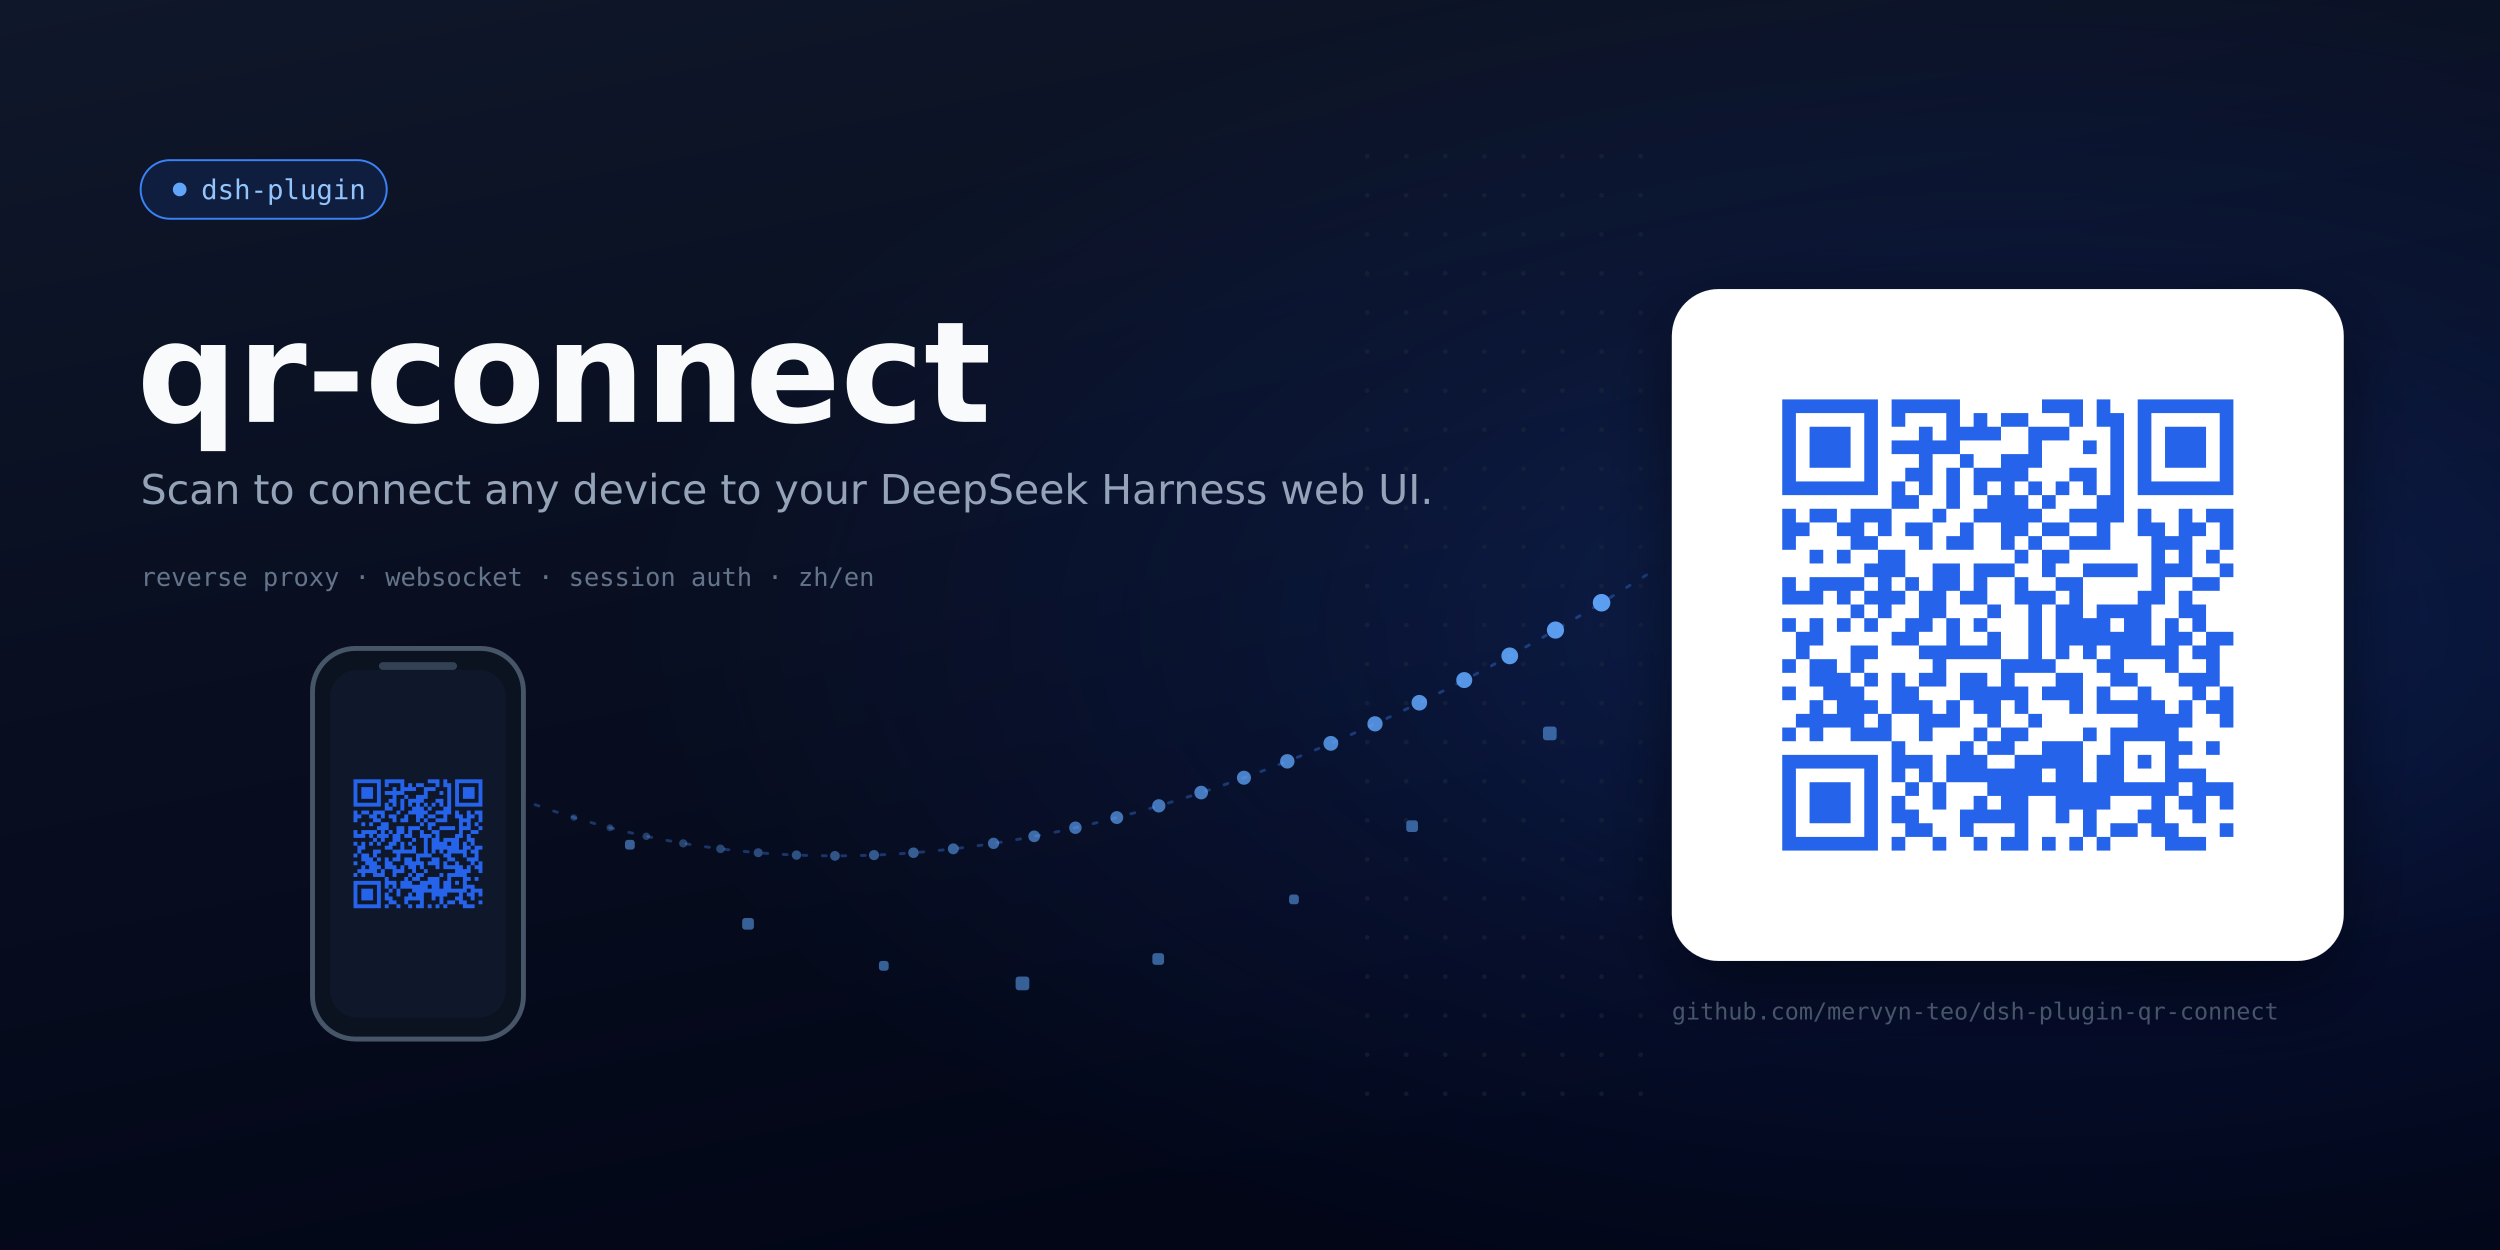
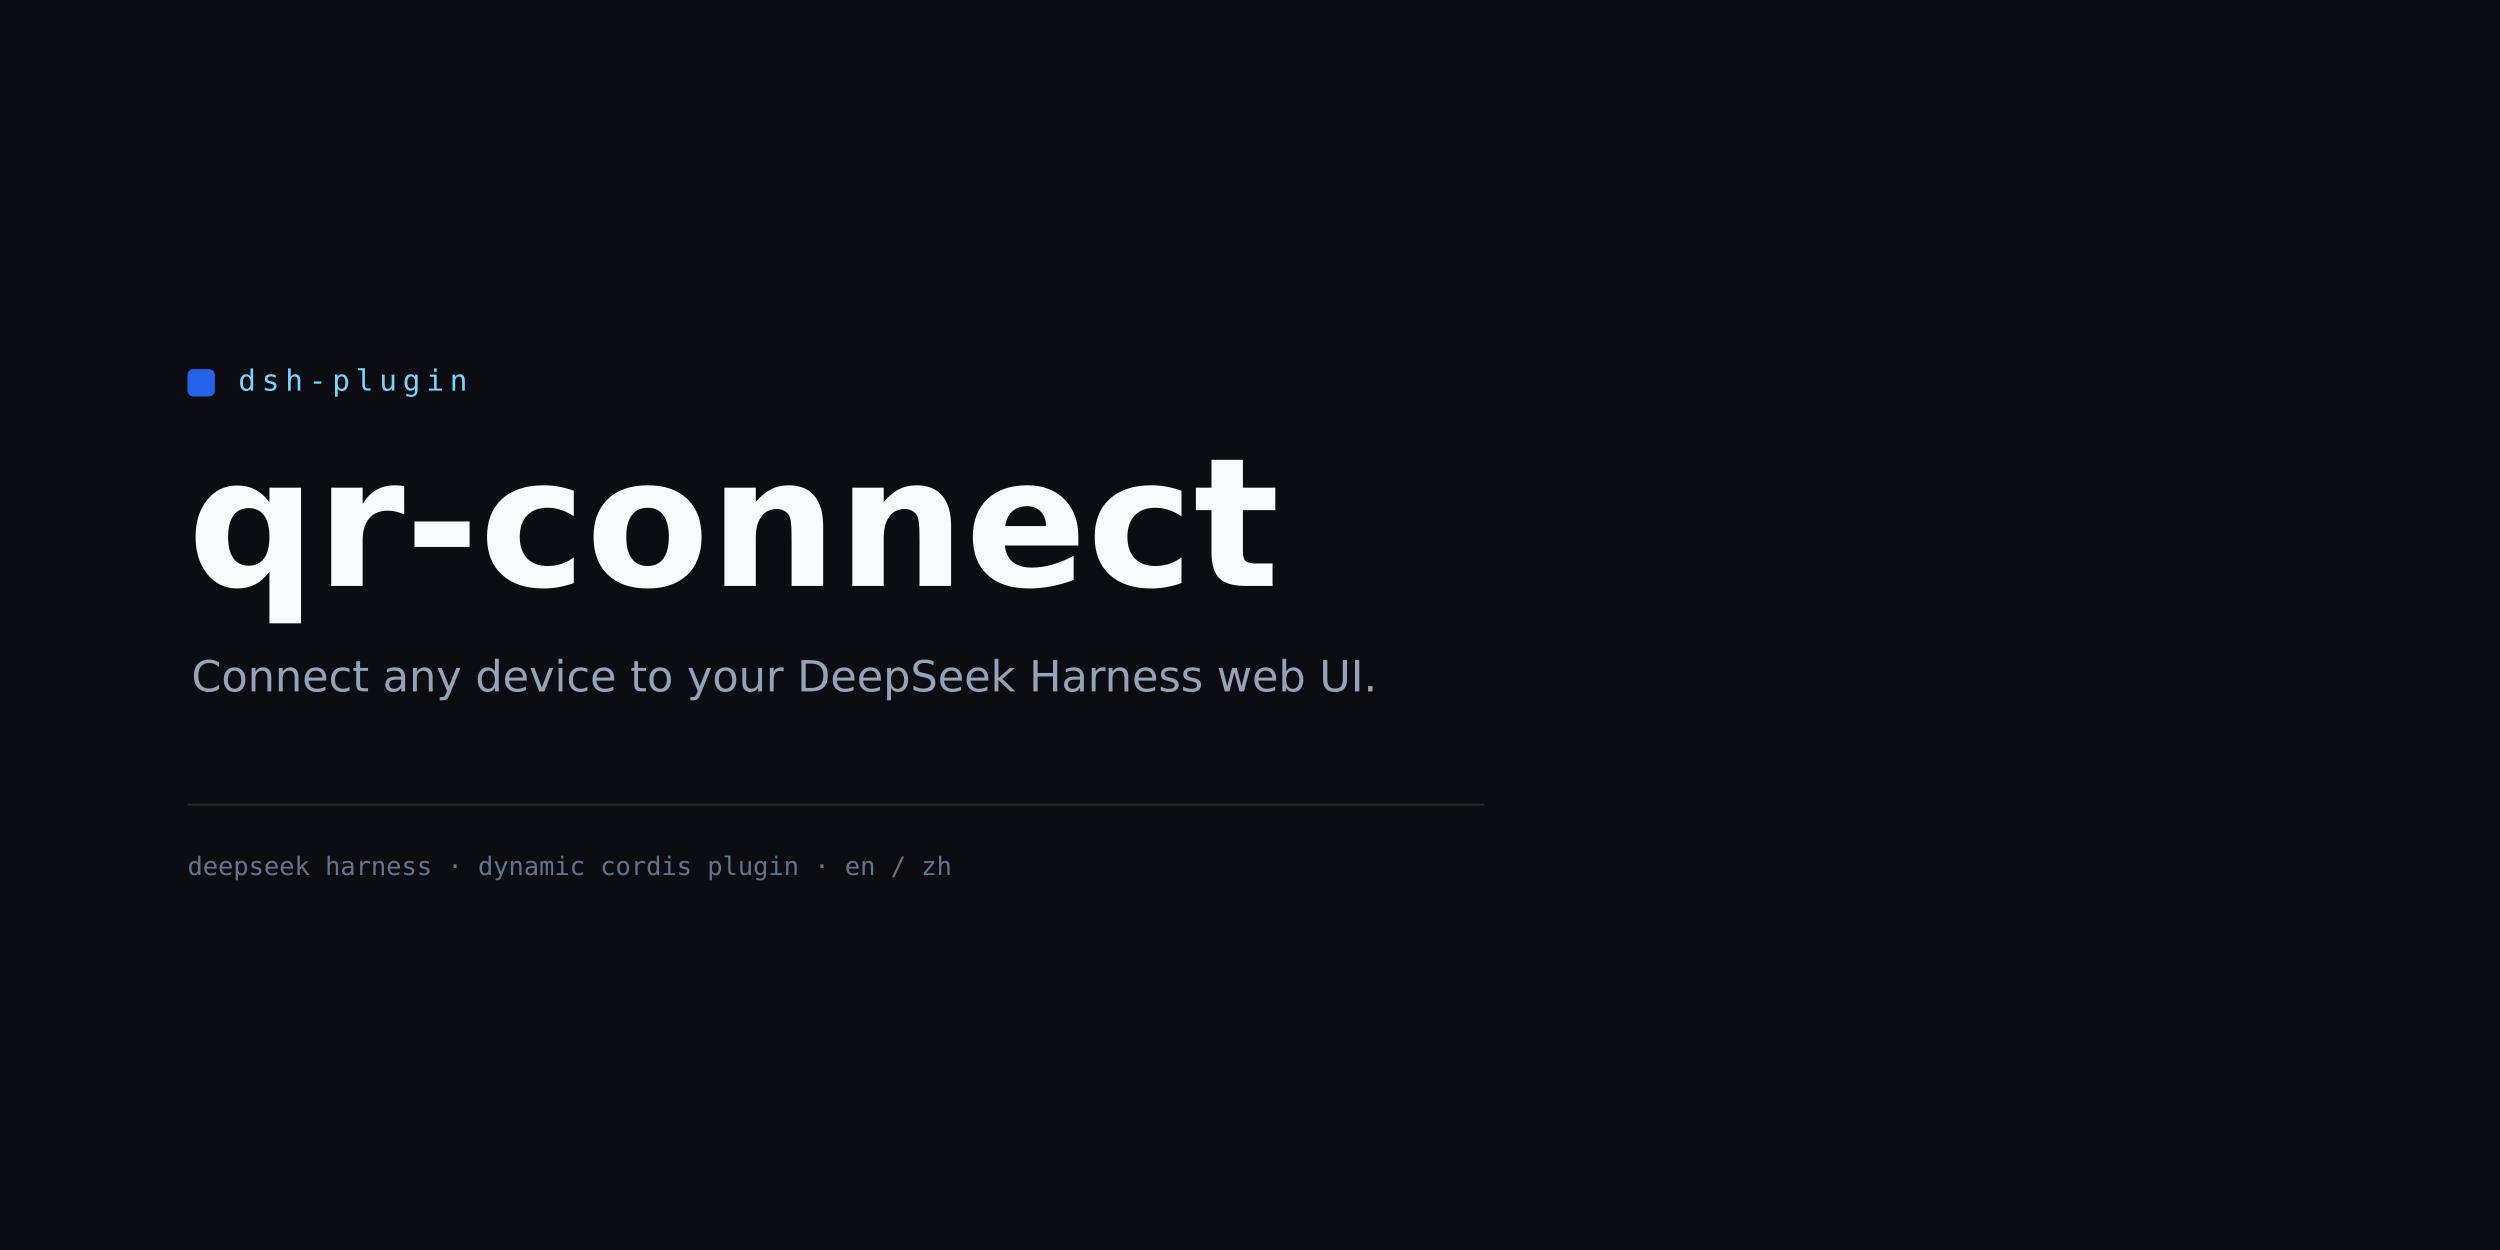
<svg xmlns="http://www.w3.org/2000/svg" width="1280" height="640" viewBox="0 0 1280 640">
-   <defs>
-     <linearGradient id="bg" x1="0" y1="0" x2="0.4" y2="1">
-       <stop offset="0" stop-color="#0f172a" />
-       <stop offset="1" stop-color="#020617" />
-     </linearGradient>
-     <radialGradient id="glow" cx="0.80" cy="0.5" r="0.55">
-       <stop offset="0" stop-color="#2563eb" stop-opacity="0.26" />
-       <stop offset="0.55" stop-color="#1d4ed8" stop-opacity="0.10" />
-       <stop offset="1" stop-color="#1d4ed8" stop-opacity="0" />
-     </radialGradient>
-     <filter id="cardShadow" x="-30%" y="-30%" width="160%" height="160%">
-       <feDropShadow dx="0" dy="12" stdDeviation="20" flood-color="#000000" flood-opacity="0.5" />
-     </filter>
-   </defs>
-   <rect width="1280" height="640" fill="url(#bg)" />
-   <rect width="1280" height="640" fill="url(#glow)" />
-   <g fill="#1e293b" opacity="0.5">
-     <circle cx="700" cy="80" r="1.2" />
-     <circle cx="700" cy="100" r="1.2" />
-     <circle cx="700" cy="120" r="1.2" />
-     <circle cx="700" cy="140" r="1.2" />
-     <circle cx="700" cy="160" r="1.2" />
-     <circle cx="700" cy="180" r="1.2" />
-     <circle cx="700" cy="200" r="1.2" />
-     <circle cx="700" cy="220" r="1.2" />
-     <circle cx="700" cy="240" r="1.2" />
-     <circle cx="700" cy="260" r="1.2" />
-     <circle cx="700" cy="280" r="1.2" />
-     <circle cx="700" cy="300" r="1.2" />
-     <circle cx="700" cy="320" r="1.2" />
-     <circle cx="700" cy="340" r="1.2" />
-     <circle cx="700" cy="360" r="1.2" />
-     <circle cx="700" cy="380" r="1.2" />
-     <circle cx="700" cy="400" r="1.2" />
-     <circle cx="700" cy="420" r="1.2" />
-     <circle cx="700" cy="440" r="1.2" />
-     <circle cx="700" cy="460" r="1.2" />
-     <circle cx="700" cy="480" r="1.2" />
-     <circle cx="700" cy="500" r="1.2" />
-     <circle cx="700" cy="520" r="1.2" />
-     <circle cx="700" cy="540" r="1.2" />
-     <circle cx="700" cy="560" r="1.2" />
-     <circle cx="720" cy="80" r="1.2" />
-     <circle cx="720" cy="100" r="1.2" />
-     <circle cx="720" cy="120" r="1.2" />
-     <circle cx="720" cy="140" r="1.2" />
-     <circle cx="720" cy="160" r="1.2" />
-     <circle cx="720" cy="180" r="1.2" />
-     <circle cx="720" cy="200" r="1.2" />
-     <circle cx="720" cy="220" r="1.2" />
-     <circle cx="720" cy="240" r="1.2" />
-     <circle cx="720" cy="260" r="1.2" />
-     <circle cx="720" cy="280" r="1.2" />
-     <circle cx="720" cy="300" r="1.2" />
-     <circle cx="720" cy="320" r="1.2" />
-     <circle cx="720" cy="340" r="1.2" />
-     <circle cx="720" cy="360" r="1.2" />
-     <circle cx="720" cy="380" r="1.2" />
-     <circle cx="720" cy="400" r="1.2" />
-     <circle cx="720" cy="420" r="1.2" />
-     <circle cx="720" cy="440" r="1.2" />
-     <circle cx="720" cy="460" r="1.2" />
-     <circle cx="720" cy="480" r="1.2" />
-     <circle cx="720" cy="500" r="1.2" />
-     <circle cx="720" cy="520" r="1.2" />
-     <circle cx="720" cy="540" r="1.2" />
-     <circle cx="720" cy="560" r="1.2" />
-     <circle cx="740" cy="80" r="1.2" />
-     <circle cx="740" cy="100" r="1.2" />
-     <circle cx="740" cy="120" r="1.2" />
-     <circle cx="740" cy="140" r="1.2" />
-     <circle cx="740" cy="160" r="1.2" />
-     <circle cx="740" cy="180" r="1.2" />
-     <circle cx="740" cy="200" r="1.2" />
-     <circle cx="740" cy="220" r="1.2" />
-     <circle cx="740" cy="240" r="1.2" />
-     <circle cx="740" cy="260" r="1.2" />
-     <circle cx="740" cy="280" r="1.2" />
-     <circle cx="740" cy="300" r="1.2" />
-     <circle cx="740" cy="320" r="1.2" />
-     <circle cx="740" cy="340" r="1.2" />
-     <circle cx="740" cy="360" r="1.2" />
-     <circle cx="740" cy="380" r="1.2" />
-     <circle cx="740" cy="400" r="1.2" />
-     <circle cx="740" cy="420" r="1.2" />
-     <circle cx="740" cy="440" r="1.2" />
-     <circle cx="740" cy="460" r="1.2" />
-     <circle cx="740" cy="480" r="1.2" />
-     <circle cx="740" cy="500" r="1.2" />
-     <circle cx="740" cy="520" r="1.2" />
-     <circle cx="740" cy="540" r="1.2" />
-     <circle cx="740" cy="560" r="1.2" />
-     <circle cx="760" cy="80" r="1.2" />
-     <circle cx="760" cy="100" r="1.2" />
-     <circle cx="760" cy="120" r="1.2" />
-     <circle cx="760" cy="140" r="1.2" />
-     <circle cx="760" cy="160" r="1.2" />
-     <circle cx="760" cy="180" r="1.2" />
-     <circle cx="760" cy="200" r="1.2" />
-     <circle cx="760" cy="220" r="1.2" />
-     <circle cx="760" cy="240" r="1.2" />
-     <circle cx="760" cy="260" r="1.2" />
-     <circle cx="760" cy="280" r="1.2" />
-     <circle cx="760" cy="300" r="1.2" />
-     <circle cx="760" cy="320" r="1.2" />
-     <circle cx="760" cy="340" r="1.2" />
-     <circle cx="760" cy="360" r="1.2" />
-     <circle cx="760" cy="380" r="1.2" />
-     <circle cx="760" cy="400" r="1.2" />
-     <circle cx="760" cy="420" r="1.2" />
-     <circle cx="760" cy="440" r="1.2" />
-     <circle cx="760" cy="460" r="1.2" />
-     <circle cx="760" cy="480" r="1.2" />
-     <circle cx="760" cy="500" r="1.2" />
-     <circle cx="760" cy="520" r="1.2" />
-     <circle cx="760" cy="540" r="1.2" />
-     <circle cx="760" cy="560" r="1.2" />
-     <circle cx="780" cy="80" r="1.2" />
-     <circle cx="780" cy="100" r="1.2" />
-     <circle cx="780" cy="120" r="1.2" />
-     <circle cx="780" cy="140" r="1.2" />
-     <circle cx="780" cy="160" r="1.2" />
-     <circle cx="780" cy="180" r="1.2" />
-     <circle cx="780" cy="200" r="1.2" />
-     <circle cx="780" cy="220" r="1.2" />
-     <circle cx="780" cy="240" r="1.2" />
-     <circle cx="780" cy="260" r="1.2" />
-     <circle cx="780" cy="280" r="1.2" />
-     <circle cx="780" cy="300" r="1.2" />
-     <circle cx="780" cy="320" r="1.2" />
-     <circle cx="780" cy="340" r="1.2" />
-     <circle cx="780" cy="360" r="1.2" />
-     <circle cx="780" cy="380" r="1.2" />
-     <circle cx="780" cy="400" r="1.2" />
-     <circle cx="780" cy="420" r="1.2" />
-     <circle cx="780" cy="440" r="1.2" />
-     <circle cx="780" cy="460" r="1.2" />
-     <circle cx="780" cy="480" r="1.2" />
-     <circle cx="780" cy="500" r="1.2" />
-     <circle cx="780" cy="520" r="1.2" />
-     <circle cx="780" cy="540" r="1.2" />
-     <circle cx="780" cy="560" r="1.2" />
-     <circle cx="800" cy="80" r="1.2" />
-     <circle cx="800" cy="100" r="1.2" />
-     <circle cx="800" cy="120" r="1.2" />
-     <circle cx="800" cy="140" r="1.2" />
-     <circle cx="800" cy="160" r="1.2" />
-     <circle cx="800" cy="180" r="1.2" />
-     <circle cx="800" cy="200" r="1.2" />
-     <circle cx="800" cy="220" r="1.2" />
-     <circle cx="800" cy="240" r="1.2" />
-     <circle cx="800" cy="260" r="1.2" />
-     <circle cx="800" cy="280" r="1.2" />
-     <circle cx="800" cy="300" r="1.2" />
-     <circle cx="800" cy="320" r="1.2" />
-     <circle cx="800" cy="340" r="1.2" />
-     <circle cx="800" cy="360" r="1.2" />
-     <circle cx="800" cy="380" r="1.2" />
-     <circle cx="800" cy="400" r="1.2" />
-     <circle cx="800" cy="420" r="1.2" />
-     <circle cx="800" cy="440" r="1.2" />
-     <circle cx="800" cy="460" r="1.2" />
-     <circle cx="800" cy="480" r="1.2" />
-     <circle cx="800" cy="500" r="1.2" />
-     <circle cx="800" cy="520" r="1.2" />
-     <circle cx="800" cy="540" r="1.2" />
-     <circle cx="800" cy="560" r="1.2" />
-     <circle cx="820" cy="80" r="1.2" />
-     <circle cx="820" cy="100" r="1.2" />
-     <circle cx="820" cy="120" r="1.2" />
-     <circle cx="820" cy="140" r="1.2" />
-     <circle cx="820" cy="160" r="1.2" />
-     <circle cx="820" cy="180" r="1.2" />
-     <circle cx="820" cy="200" r="1.2" />
-     <circle cx="820" cy="220" r="1.2" />
-     <circle cx="820" cy="240" r="1.2" />
-     <circle cx="820" cy="260" r="1.2" />
-     <circle cx="820" cy="280" r="1.2" />
-     <circle cx="820" cy="300" r="1.2" />
-     <circle cx="820" cy="320" r="1.2" />
-     <circle cx="820" cy="340" r="1.2" />
-     <circle cx="820" cy="360" r="1.2" />
-     <circle cx="820" cy="380" r="1.2" />
-     <circle cx="820" cy="400" r="1.2" />
-     <circle cx="820" cy="420" r="1.2" />
-     <circle cx="820" cy="440" r="1.2" />
-     <circle cx="820" cy="460" r="1.2" />
-     <circle cx="820" cy="480" r="1.2" />
-     <circle cx="820" cy="500" r="1.2" />
-     <circle cx="820" cy="520" r="1.2" />
-     <circle cx="820" cy="540" r="1.2" />
-     <circle cx="820" cy="560" r="1.2" />
-     <circle cx="840" cy="80" r="1.2" />
-     <circle cx="840" cy="100" r="1.2" />
-     <circle cx="840" cy="120" r="1.2" />
-     <circle cx="840" cy="140" r="1.2" />
-     <circle cx="840" cy="160" r="1.2" />
-     <circle cx="840" cy="180" r="1.2" />
-     <circle cx="840" cy="200" r="1.2" />
-     <circle cx="840" cy="220" r="1.2" />
-     <circle cx="840" cy="240" r="1.2" />
-     <circle cx="840" cy="260" r="1.2" />
-     <circle cx="840" cy="280" r="1.2" />
-     <circle cx="840" cy="300" r="1.2" />
-     <circle cx="840" cy="320" r="1.2" />
-     <circle cx="840" cy="340" r="1.2" />
-     <circle cx="840" cy="360" r="1.2" />
-     <circle cx="840" cy="380" r="1.2" />
-     <circle cx="840" cy="400" r="1.2" />
-     <circle cx="840" cy="420" r="1.2" />
-     <circle cx="840" cy="440" r="1.2" />
-     <circle cx="840" cy="460" r="1.2" />
-     <circle cx="840" cy="480" r="1.2" />
-     <circle cx="840" cy="500" r="1.2" />
-     <circle cx="840" cy="520" r="1.2" />
-     <circle cx="840" cy="540" r="1.2" />
-     <circle cx="840" cy="560" r="1.2" />
-   </g>
-   <g font-family="DejaVu Sans Mono, monospace">
-     <rect x="72" y="82" width="126" height="30" rx="15" fill="#2563eb" fill-opacity="0.12" stroke="#3b82f6" stroke-width="1" />
-     <circle cx="92" cy="97" r="3.5" fill="#60a5fa" />
-     <text x="103" y="102" font-size="14" fill="#93c5fd">dsh-plugin</text>
-   </g>
-   <g font-family="DejaVu Sans, sans-serif">
-     <text x="70" y="216" font-size="72" font-weight="bold" fill="#f8fafc">qr-connect</text>
-     <text x="72" y="258" font-size="21" fill="#94a3b8">Scan to connect any device to your DeepSeek Harness web UI.</text>
-   </g>
-   <g font-family="DejaVu Sans Mono, monospace">
-     <text x="72" y="300" font-size="13" fill="#64748b">reverse proxy · websocket · session auth · zh/en</text>
-   </g>
-   <rect x="160" y="332" width="108" height="200" rx="22" fill="#0b1220" stroke="#475569" stroke-width="2.5" />
-   <rect x="194" y="339" width="40" height="4" rx="2" fill="#334155" />
-   <rect x="169" y="343" width="90" height="178" rx="14" fill="#0f172a" />
-   <path fill="#2563eb" d="M181 399h2v2h-2zM183 399h2v2h-2zM185 399h2v2h-2zM187 399h2v2h-2zM189 399h2v2h-2zM191 399h2v2h-2zM193 399h2v2h-2zM197 399h2v2h-2zM199 399h2v2h-2zM201 399h2v2h-2zM203 399h2v2h-2zM205 399h2v2h-2zM219 399h2v2h-2zM221 399h2v2h-2zM223 399h2v2h-2zM227 399h2v2h-2zM233 399h2v2h-2zM235 399h2v2h-2zM237 399h2v2h-2zM239 399h2v2h-2zM241 399h2v2h-2zM243 399h2v2h-2zM245 399h2v2h-2zM181 401h2v2h-2zM193 401h2v2h-2zM197 401h2v2h-2zM205 401h2v2h-2zM209 401h2v2h-2zM213 401h2v2h-2zM215 401h2v2h-2zM223 401h2v2h-2zM227 401h2v2h-2zM229 401h2v2h-2zM233 401h2v2h-2zM245 401h2v2h-2zM181 403h2v2h-2zM185 403h2v2h-2zM187 403h2v2h-2zM189 403h2v2h-2zM193 403h2v2h-2zM201 403h2v2h-2zM205 403h2v2h-2zM207 403h2v2h-2zM209 403h2v2h-2zM211 403h2v2h-2zM217 403h2v2h-2zM219 403h2v2h-2zM221 403h2v2h-2zM229 403h2v2h-2zM233 403h2v2h-2zM237 403h2v2h-2zM239 403h2v2h-2zM241 403h2v2h-2zM245 403h2v2h-2zM181 405h2v2h-2zM185 405h2v2h-2zM187 405h2v2h-2zM189 405h2v2h-2zM193 405h2v2h-2zM197 405h2v2h-2zM199 405h2v2h-2zM201 405h2v2h-2zM203 405h2v2h-2zM205 405h2v2h-2zM217 405h2v2h-2zM225 405h2v2h-2zM229 405h2v2h-2zM233 405h2v2h-2zM237 405h2v2h-2zM239 405h2v2h-2zM241 405h2v2h-2zM245 405h2v2h-2zM181 407h2v2h-2zM185 407h2v2h-2zM187 407h2v2h-2zM189 407h2v2h-2zM193 407h2v2h-2zM201 407h2v2h-2zM207 407h2v2h-2zM213 407h2v2h-2zM215 407h2v2h-2zM217 407h2v2h-2zM229 407h2v2h-2zM233 407h2v2h-2zM237 407h2v2h-2zM239 407h2v2h-2zM241 407h2v2h-2zM245 407h2v2h-2zM181 409h2v2h-2zM193 409h2v2h-2zM199 409h2v2h-2zM201 409h2v2h-2zM205 409h2v2h-2zM209 409h2v2h-2zM211 409h2v2h-2zM213 409h2v2h-2zM215 409h2v2h-2zM223 409h2v2h-2zM225 409h2v2h-2zM229 409h2v2h-2zM233 409h2v2h-2zM245 409h2v2h-2zM181 411h2v2h-2zM183 411h2v2h-2zM185 411h2v2h-2zM187 411h2v2h-2zM189 411h2v2h-2zM191 411h2v2h-2zM193 411h2v2h-2zM197 411h2v2h-2zM201 411h2v2h-2zM205 411h2v2h-2zM209 411h2v2h-2zM213 411h2v2h-2zM217 411h2v2h-2zM221 411h2v2h-2zM225 411h2v2h-2zM229 411h2v2h-2zM233 411h2v2h-2zM235 411h2v2h-2zM237 411h2v2h-2zM239 411h2v2h-2zM241 411h2v2h-2zM243 411h2v2h-2zM245 411h2v2h-2zM197 413h2v2h-2zM199 413h2v2h-2zM205 413h2v2h-2zM211 413h2v2h-2zM213 413h2v2h-2zM215 413h2v2h-2zM219 413h2v2h-2zM227 413h2v2h-2zM229 413h2v2h-2zM181 415h2v2h-2zM185 415h2v2h-2zM187 415h2v2h-2zM191 415h2v2h-2zM193 415h2v2h-2zM195 415h2v2h-2zM203 415h2v2h-2zM209 415h2v2h-2zM211 415h2v2h-2zM213 415h2v2h-2zM215 415h2v2h-2zM217 415h2v2h-2zM223 415h2v2h-2zM225 415h2v2h-2zM227 415h2v2h-2zM229 415h2v2h-2zM233 415h2v2h-2zM239 415h2v2h-2zM243 415h2v2h-2zM245 415h2v2h-2zM181 417h2v2h-2zM183 417h2v2h-2zM189 417h2v2h-2zM191 417h2v2h-2zM195 417h2v2h-2zM199 417h2v2h-2zM201 417h2v2h-2zM207 417h2v2h-2zM213 417h2v2h-2zM215 417h2v2h-2zM219 417h2v2h-2zM221 417h2v2h-2zM227 417h2v2h-2zM233 417h2v2h-2zM235 417h2v2h-2zM239 417h2v2h-2zM241 417h2v2h-2zM245 417h2v2h-2zM181 419h2v2h-2zM191 419h2v2h-2zM193 419h2v2h-2zM201 419h2v2h-2zM205 419h2v2h-2zM207 419h2v2h-2zM213 419h2v2h-2zM217 419h2v2h-2zM223 419h2v2h-2zM225 419h2v2h-2zM227 419h2v2h-2zM235 419h2v2h-2zM237 419h2v2h-2zM239 419h2v2h-2zM245 419h2v2h-2zM185 421h2v2h-2zM189 421h2v2h-2zM195 421h2v2h-2zM197 421h2v2h-2zM215 421h2v2h-2zM219 421h2v2h-2zM221 421h2v2h-2zM235 421h2v2h-2zM239 421h2v2h-2zM243 421h2v2h-2zM193 423h2v2h-2zM195 423h2v2h-2zM197 423h2v2h-2zM203 423h2v2h-2zM205 423h2v2h-2zM209 423h2v2h-2zM211 423h2v2h-2zM213 423h2v2h-2zM219 423h2v2h-2zM225 423h2v2h-2zM227 423h2v2h-2zM229 423h2v2h-2zM231 423h2v2h-2zM235 423h2v2h-2zM237 423h2v2h-2zM239 423h2v2h-2zM245 423h2v2h-2zM181 425h2v2h-2zM185 425h2v2h-2zM187 425h2v2h-2zM189 425h2v2h-2zM191 425h2v2h-2zM195 425h2v2h-2zM199 425h2v2h-2zM203 425h2v2h-2zM205 425h2v2h-2zM209 425h2v2h-2zM215 425h2v2h-2zM221 425h2v2h-2zM223 425h2v2h-2zM235 425h2v2h-2zM241 425h2v2h-2zM243 425h2v2h-2zM181 427h2v2h-2zM183 427h2v2h-2zM185 427h2v2h-2zM189 427h2v2h-2zM193 427h2v2h-2zM195 427h2v2h-2zM197 427h2v2h-2zM201 427h2v2h-2zM203 427h2v2h-2zM207 427h2v2h-2zM209 427h2v2h-2zM215 427h2v2h-2zM217 427h2v2h-2zM219 427h2v2h-2zM223 427h2v2h-2zM233 427h2v2h-2zM235 427h2v2h-2zM239 427h2v2h-2zM191 429h2v2h-2zM195 429h2v2h-2zM201 429h2v2h-2zM203 429h2v2h-2zM211 429h2v2h-2zM217 429h2v2h-2zM221 429h2v2h-2zM223 429h2v2h-2zM227 429h2v2h-2zM229 429h2v2h-2zM231 429h2v2h-2zM233 429h2v2h-2zM239 429h2v2h-2zM241 429h2v2h-2zM181 431h2v2h-2zM185 431h2v2h-2zM189 431h2v2h-2zM193 431h2v2h-2zM199 431h2v2h-2zM201 431h2v2h-2zM205 431h2v2h-2zM209 431h2v2h-2zM217 431h2v2h-2zM221 431h2v2h-2zM223 431h2v2h-2zM225 431h2v2h-2zM227 431h2v2h-2zM231 431h2v2h-2zM233 431h2v2h-2zM237 431h2v2h-2zM241 431h2v2h-2zM183 433h2v2h-2zM185 433h2v2h-2zM197 433h2v2h-2zM199 433h2v2h-2zM205 433h2v2h-2zM211 433h2v2h-2zM217 433h2v2h-2zM221 433h2v2h-2zM223 433h2v2h-2zM225 433h2v2h-2zM227 433h2v2h-2zM229 433h2v2h-2zM231 433h2v2h-2zM233 433h2v2h-2zM237 433h2v2h-2zM239 433h2v2h-2zM243 433h2v2h-2zM245 433h2v2h-2zM183 435h2v2h-2zM191 435h2v2h-2zM193 435h2v2h-2zM201 435h2v2h-2zM203 435h2v2h-2zM205 435h2v2h-2zM207 435h2v2h-2zM209 435h2v2h-2zM211 435h2v2h-2zM217 435h2v2h-2zM221 435h2v2h-2zM225 435h2v2h-2zM229 435h2v2h-2zM231 435h2v2h-2zM233 435h2v2h-2zM235 435h2v2h-2zM237 435h2v2h-2zM241 435h2v2h-2zM243 435h2v2h-2zM181 437h2v2h-2zM185 437h2v2h-2zM187 437h2v2h-2zM191 437h2v2h-2zM203 437h2v2h-2zM213 437h2v2h-2zM215 437h2v2h-2zM217 437h2v2h-2zM219 437h2v2h-2zM227 437h2v2h-2zM229 437h2v2h-2zM237 437h2v2h-2zM243 437h2v2h-2zM185 439h2v2h-2zM187 439h2v2h-2zM189 439h2v2h-2zM193 439h2v2h-2zM197 439h2v2h-2zM201 439h2v2h-2zM203 439h2v2h-2zM207 439h2v2h-2zM209 439h2v2h-2zM213 439h2v2h-2zM221 439h2v2h-2zM223 439h2v2h-2zM229 439h2v2h-2zM231 439h2v2h-2zM239 439h2v2h-2zM241 439h2v2h-2zM243 439h2v2h-2zM181 441h2v2h-2zM187 441h2v2h-2zM189 441h2v2h-2zM191 441h2v2h-2zM197 441h2v2h-2zM199 441h2v2h-2zM207 441h2v2h-2zM209 441h2v2h-2zM211 441h2v2h-2zM213 441h2v2h-2zM215 441h2v2h-2zM219 441h2v2h-2zM221 441h2v2h-2zM223 441h2v2h-2zM227 441h2v2h-2zM233 441h2v2h-2zM241 441h2v2h-2zM245 441h2v2h-2zM185 443h2v2h-2zM189 443h2v2h-2zM191 443h2v2h-2zM193 443h2v2h-2zM197 443h2v2h-2zM199 443h2v2h-2zM201 443h2v2h-2zM205 443h2v2h-2zM209 443h2v2h-2zM211 443h2v2h-2zM215 443h2v2h-2zM223 443h2v2h-2zM227 443h2v2h-2zM229 443h2v2h-2zM231 443h2v2h-2zM233 443h2v2h-2zM235 443h2v2h-2zM239 443h2v2h-2zM243 443h2v2h-2zM245 443h2v2h-2zM183 445h2v2h-2zM185 445h2v2h-2zM187 445h2v2h-2zM189 445h2v2h-2zM191 445h2v2h-2zM195 445h2v2h-2zM201 445h2v2h-2zM203 445h2v2h-2zM205 445h2v2h-2zM211 445h2v2h-2zM217 445h2v2h-2zM233 445h2v2h-2zM235 445h2v2h-2zM237 445h2v2h-2zM239 445h2v2h-2zM245 445h2v2h-2zM181 447h2v2h-2zM185 447h2v2h-2zM191 447h2v2h-2zM193 447h2v2h-2zM195 447h2v2h-2zM201 447h2v2h-2zM209 447h2v2h-2zM213 447h2v2h-2zM215 447h2v2h-2zM225 447h2v2h-2zM229 447h2v2h-2zM231 447h2v2h-2zM233 447h2v2h-2zM235 447h2v2h-2zM237 447h2v2h-2zM197 449h2v2h-2zM207 449h2v2h-2zM211 449h2v2h-2zM213 449h2v2h-2zM219 449h2v2h-2zM221 449h2v2h-2zM223 449h2v2h-2zM229 449h2v2h-2zM237 449h2v2h-2zM239 449h2v2h-2zM243 449h2v2h-2zM181 451h2v2h-2zM183 451h2v2h-2zM185 451h2v2h-2zM187 451h2v2h-2zM189 451h2v2h-2zM191 451h2v2h-2zM193 451h2v2h-2zM197 451h2v2h-2zM199 451h2v2h-2zM201 451h2v2h-2zM205 451h2v2h-2zM207 451h2v2h-2zM209 451h2v2h-2zM215 451h2v2h-2zM217 451h2v2h-2zM219 451h2v2h-2zM221 451h2v2h-2zM223 451h2v2h-2zM227 451h2v2h-2zM229 451h2v2h-2zM233 451h2v2h-2zM237 451h2v2h-2zM181 453h2v2h-2zM193 453h2v2h-2zM197 453h2v2h-2zM201 453h2v2h-2zM205 453h2v2h-2zM207 453h2v2h-2zM209 453h2v2h-2zM211 453h2v2h-2zM213 453h2v2h-2zM215 453h2v2h-2zM217 453h2v2h-2zM221 453h2v2h-2zM223 453h2v2h-2zM227 453h2v2h-2zM229 453h2v2h-2zM237 453h2v2h-2zM239 453h2v2h-2zM241 453h2v2h-2zM181 455h2v2h-2zM185 455h2v2h-2zM187 455h2v2h-2zM189 455h2v2h-2zM193 455h2v2h-2zM199 455h2v2h-2zM203 455h2v2h-2zM211 455h2v2h-2zM213 455h2v2h-2zM215 455h2v2h-2zM217 455h2v2h-2zM219 455h2v2h-2zM221 455h2v2h-2zM223 455h2v2h-2zM225 455h2v2h-2zM227 455h2v2h-2zM229 455h2v2h-2zM231 455h2v2h-2zM233 455h2v2h-2zM235 455h2v2h-2zM237 455h2v2h-2zM241 455h2v2h-2zM243 455h2v2h-2zM245 455h2v2h-2zM181 457h2v2h-2zM185 457h2v2h-2zM187 457h2v2h-2zM189 457h2v2h-2zM193 457h2v2h-2zM197 457h2v2h-2zM203 457h2v2h-2zM209 457h2v2h-2zM213 457h2v2h-2zM215 457h2v2h-2zM221 457h2v2h-2zM223 457h2v2h-2zM225 457h2v2h-2zM227 457h2v2h-2zM235 457h2v2h-2zM239 457h2v2h-2zM241 457h2v2h-2zM245 457h2v2h-2zM181 459h2v2h-2zM185 459h2v2h-2zM187 459h2v2h-2zM189 459h2v2h-2zM193 459h2v2h-2zM197 459h2v2h-2zM199 459h2v2h-2zM207 459h2v2h-2zM209 459h2v2h-2zM211 459h2v2h-2zM213 459h2v2h-2zM215 459h2v2h-2zM221 459h2v2h-2zM225 459h2v2h-2zM233 459h2v2h-2zM235 459h2v2h-2zM241 459h2v2h-2zM181 461h2v2h-2zM193 461h2v2h-2zM199 461h2v2h-2zM201 461h2v2h-2zM207 461h2v2h-2zM215 461h2v2h-2zM225 461h2v2h-2zM229 461h2v2h-2zM231 461h2v2h-2zM235 461h2v2h-2zM237 461h2v2h-2zM245 461h2v2h-2zM181 463h2v2h-2zM183 463h2v2h-2zM185 463h2v2h-2zM187 463h2v2h-2zM189 463h2v2h-2zM191 463h2v2h-2zM193 463h2v2h-2zM197 463h2v2h-2zM203 463h2v2h-2zM209 463h2v2h-2zM213 463h2v2h-2zM215 463h2v2h-2zM219 463h2v2h-2zM223 463h2v2h-2zM227 463h2v2h-2zM237 463h2v2h-2zM239 463h2v2h-2zM241 463h2v2h-2z" />
-   <path d="M274 412 Q 520 500 846 292.48" fill="none" stroke="#3b82f6" stroke-width="1.5" stroke-dasharray="2 8" stroke-linecap="round" opacity="0.35" />
-   <circle cx="293.8" cy="418.6" r="1.7" fill="#60a5fa" opacity="0.28" />
-   <circle cx="312.3" cy="423.8" r="1.8" fill="#60a5fa" opacity="0.31" />
-   <circle cx="330.9" cy="428.2" r="1.9" fill="#60a5fa" opacity="0.34" />
-   <circle cx="349.8" cy="431.8" r="2.1" fill="#60a5fa" opacity="0.36" />
-   <circle cx="368.9" cy="434.6" r="2.2" fill="#60a5fa" opacity="0.39" />
-   <circle cx="388.2" cy="436.6" r="2.3" fill="#60a5fa" opacity="0.42" />
-   <circle cx="407.8" cy="437.8" r="2.4" fill="#60a5fa" opacity="0.45" />
-   <circle cx="427.5" cy="438.2" r="2.5" fill="#60a5fa" opacity="0.47" />
-   <circle cx="447.5" cy="437.8" r="2.6" fill="#60a5fa" opacity="0.50" />
-   <circle cx="467.7" cy="436.6" r="2.7" fill="#60a5fa" opacity="0.53" />
-   <circle cx="488.1" cy="434.6" r="2.8" fill="#60a5fa" opacity="0.56" />
-   <circle cx="508.7" cy="431.8" r="2.9" fill="#60a5fa" opacity="0.58" />
-   <circle cx="529.5" cy="428.2" r="3.0" fill="#60a5fa" opacity="0.61" />
-   <circle cx="550.6" cy="423.8" r="3.2" fill="#60a5fa" opacity="0.64" />
-   <circle cx="571.8" cy="418.6" r="3.3" fill="#60a5fa" opacity="0.67" />
-   <circle cx="593.3" cy="412.6" r="3.4" fill="#60a5fa" opacity="0.69" />
-   <circle cx="615.0" cy="405.8" r="3.5" fill="#60a5fa" opacity="0.72" />
-   <circle cx="636.9" cy="398.2" r="3.6" fill="#60a5fa" opacity="0.75" />
-   <circle cx="659.1" cy="389.8" r="3.7" fill="#60a5fa" opacity="0.78" />
-   <circle cx="681.4" cy="380.6" r="3.8" fill="#60a5fa" opacity="0.80" />
-   <circle cx="704.0" cy="370.6" r="3.9" fill="#60a5fa" opacity="0.83" />
-   <circle cx="726.7" cy="359.8" r="4.0" fill="#60a5fa" opacity="0.86" />
-   <circle cx="749.7" cy="348.2" r="4.1" fill="#60a5fa" opacity="0.89" />
-   <circle cx="773.0" cy="335.8" r="4.3" fill="#60a5fa" opacity="0.91" />
-   <circle cx="796.4" cy="322.6" r="4.4" fill="#60a5fa" opacity="0.94" />
-   <circle cx="820.0" cy="308.6" r="4.5" fill="#60a5fa" opacity="0.97" />
-   <rect x="320" y="430" width="5" height="5" rx="1.5" fill="#60a5fa" opacity="0.55" />
-   <rect x="380" y="470" width="6" height="6" rx="1.5" fill="#60a5fa" opacity="0.55" />
-   <rect x="450" y="492" width="5" height="5" rx="1.5" fill="#60a5fa" opacity="0.55" />
-   <rect x="520" y="500" width="7" height="7" rx="1.5" fill="#60a5fa" opacity="0.55" />
-   <rect x="590" y="488" width="6" height="6" rx="1.5" fill="#60a5fa" opacity="0.55" />
-   <rect x="660" y="458" width="5" height="5" rx="1.5" fill="#60a5fa" opacity="0.55" />
-   <rect x="720" y="420" width="6" height="6" rx="1.5" fill="#60a5fa" opacity="0.55" />
-   <rect x="790" y="372" width="7" height="7" rx="1.5" fill="#60a5fa" opacity="0.55" />
-   <rect x="856" y="148" width="344" height="344" rx="24" fill="#ffffff" filter="url(#cardShadow)" />
-   <path fill="#2563eb" d="M912.5 204.5h7v7h-7zM919.5 204.5h7v7h-7zM926.5 204.5h7v7h-7zM933.5 204.5h7v7h-7zM940.5 204.5h7v7h-7zM947.5 204.5h7v7h-7zM954.5 204.5h7v7h-7zM968.5 204.5h7v7h-7zM975.5 204.5h7v7h-7zM982.5 204.5h7v7h-7zM989.5 204.5h7v7h-7zM996.5 204.5h7v7h-7zM1045.5 204.5h7v7h-7zM1052.5 204.5h7v7h-7zM1059.5 204.5h7v7h-7zM1073.5 204.5h7v7h-7zM1094.5 204.5h7v7h-7zM1101.5 204.5h7v7h-7zM1108.5 204.5h7v7h-7zM1115.5 204.5h7v7h-7zM1122.5 204.5h7v7h-7zM1129.5 204.5h7v7h-7zM1136.5 204.5h7v7h-7zM912.5 211.5h7v7h-7zM954.5 211.5h7v7h-7zM968.5 211.5h7v7h-7zM996.5 211.5h7v7h-7zM1010.5 211.5h7v7h-7zM1024.5 211.5h7v7h-7zM1031.5 211.5h7v7h-7zM1059.5 211.5h7v7h-7zM1073.5 211.5h7v7h-7zM1080.5 211.5h7v7h-7zM1094.5 211.5h7v7h-7zM1136.5 211.5h7v7h-7zM912.5 218.5h7v7h-7zM926.5 218.5h7v7h-7zM933.5 218.5h7v7h-7zM940.5 218.5h7v7h-7zM954.5 218.5h7v7h-7zM982.5 218.5h7v7h-7zM996.5 218.5h7v7h-7zM1003.5 218.5h7v7h-7zM1010.5 218.5h7v7h-7zM1017.5 218.5h7v7h-7zM1038.5 218.5h7v7h-7zM1045.5 218.5h7v7h-7zM1052.5 218.5h7v7h-7zM1080.5 218.5h7v7h-7zM1094.5 218.5h7v7h-7zM1108.5 218.5h7v7h-7zM1115.5 218.5h7v7h-7zM1122.5 218.5h7v7h-7zM1136.5 218.5h7v7h-7zM912.5 225.5h7v7h-7zM926.5 225.5h7v7h-7zM933.5 225.5h7v7h-7zM940.5 225.5h7v7h-7zM954.5 225.5h7v7h-7zM968.5 225.5h7v7h-7zM975.5 225.5h7v7h-7zM982.5 225.5h7v7h-7zM989.5 225.5h7v7h-7zM996.5 225.5h7v7h-7zM1038.5 225.5h7v7h-7zM1066.5 225.5h7v7h-7zM1080.5 225.5h7v7h-7zM1094.5 225.5h7v7h-7zM1108.5 225.5h7v7h-7zM1115.5 225.5h7v7h-7zM1122.5 225.5h7v7h-7zM1136.5 225.5h7v7h-7zM912.5 232.5h7v7h-7zM926.5 232.5h7v7h-7zM933.5 232.5h7v7h-7zM940.5 232.5h7v7h-7zM954.5 232.5h7v7h-7zM982.5 232.5h7v7h-7zM1003.5 232.5h7v7h-7zM1024.5 232.5h7v7h-7zM1031.5 232.5h7v7h-7zM1038.5 232.5h7v7h-7zM1080.5 232.5h7v7h-7zM1094.5 232.5h7v7h-7zM1108.5 232.5h7v7h-7zM1115.5 232.5h7v7h-7zM1122.5 232.5h7v7h-7zM1136.5 232.5h7v7h-7zM912.5 239.5h7v7h-7zM954.5 239.5h7v7h-7zM975.5 239.5h7v7h-7zM982.5 239.5h7v7h-7zM996.5 239.5h7v7h-7zM1010.5 239.5h7v7h-7zM1017.5 239.5h7v7h-7zM1024.5 239.5h7v7h-7zM1031.5 239.5h7v7h-7zM1059.5 239.5h7v7h-7zM1066.5 239.5h7v7h-7zM1080.5 239.5h7v7h-7zM1094.5 239.5h7v7h-7zM1136.5 239.5h7v7h-7zM912.5 246.5h7v7h-7zM919.5 246.5h7v7h-7zM926.5 246.5h7v7h-7zM933.5 246.5h7v7h-7zM940.5 246.5h7v7h-7zM947.5 246.5h7v7h-7zM954.5 246.5h7v7h-7zM968.5 246.5h7v7h-7zM982.5 246.5h7v7h-7zM996.5 246.5h7v7h-7zM1010.5 246.5h7v7h-7zM1024.5 246.5h7v7h-7zM1038.5 246.5h7v7h-7zM1052.5 246.5h7v7h-7zM1066.5 246.5h7v7h-7zM1080.5 246.5h7v7h-7zM1094.5 246.5h7v7h-7zM1101.5 246.5h7v7h-7zM1108.5 246.5h7v7h-7zM1115.5 246.5h7v7h-7zM1122.5 246.5h7v7h-7zM1129.5 246.5h7v7h-7zM1136.5 246.5h7v7h-7zM968.5 253.5h7v7h-7zM975.5 253.5h7v7h-7zM996.5 253.5h7v7h-7zM1017.5 253.5h7v7h-7zM1024.5 253.5h7v7h-7zM1031.5 253.5h7v7h-7zM1045.5 253.5h7v7h-7zM1073.5 253.5h7v7h-7zM1080.5 253.5h7v7h-7zM912.5 260.5h7v7h-7zM926.5 260.5h7v7h-7zM933.5 260.5h7v7h-7zM947.5 260.5h7v7h-7zM954.5 260.5h7v7h-7zM961.5 260.5h7v7h-7zM989.5 260.5h7v7h-7zM1010.5 260.5h7v7h-7zM1017.5 260.5h7v7h-7zM1024.5 260.5h7v7h-7zM1031.5 260.5h7v7h-7zM1038.5 260.5h7v7h-7zM1059.5 260.5h7v7h-7zM1066.5 260.5h7v7h-7zM1073.5 260.5h7v7h-7zM1080.5 260.5h7v7h-7zM1094.5 260.5h7v7h-7zM1115.5 260.5h7v7h-7zM1129.5 260.5h7v7h-7zM1136.5 260.5h7v7h-7zM912.5 267.5h7v7h-7zM919.5 267.5h7v7h-7zM940.5 267.5h7v7h-7zM947.5 267.5h7v7h-7zM961.5 267.5h7v7h-7zM975.5 267.5h7v7h-7zM982.5 267.5h7v7h-7zM1003.5 267.5h7v7h-7zM1024.5 267.5h7v7h-7zM1031.5 267.5h7v7h-7zM1045.5 267.5h7v7h-7zM1052.5 267.5h7v7h-7zM1073.5 267.5h7v7h-7zM1094.5 267.5h7v7h-7zM1101.5 267.5h7v7h-7zM1115.5 267.5h7v7h-7zM1122.5 267.5h7v7h-7zM1136.5 267.5h7v7h-7zM912.5 274.5h7v7h-7zM947.5 274.5h7v7h-7zM954.5 274.5h7v7h-7zM982.5 274.5h7v7h-7zM996.5 274.5h7v7h-7zM1003.5 274.5h7v7h-7zM1024.5 274.5h7v7h-7zM1038.5 274.5h7v7h-7zM1059.5 274.5h7v7h-7zM1066.5 274.5h7v7h-7zM1073.5 274.5h7v7h-7zM1101.5 274.5h7v7h-7zM1108.5 274.5h7v7h-7zM1115.5 274.5h7v7h-7zM1136.5 274.5h7v7h-7zM926.5 281.5h7v7h-7zM940.5 281.5h7v7h-7zM961.5 281.5h7v7h-7zM968.5 281.5h7v7h-7zM1031.5 281.5h7v7h-7zM1045.5 281.5h7v7h-7zM1052.5 281.5h7v7h-7zM1101.5 281.5h7v7h-7zM1115.5 281.5h7v7h-7zM1129.5 281.5h7v7h-7zM954.5 288.5h7v7h-7zM961.5 288.5h7v7h-7zM968.5 288.5h7v7h-7zM989.5 288.5h7v7h-7zM996.5 288.5h7v7h-7zM1010.5 288.5h7v7h-7zM1017.5 288.5h7v7h-7zM1024.5 288.5h7v7h-7zM1045.5 288.5h7v7h-7zM1066.5 288.5h7v7h-7zM1073.5 288.5h7v7h-7zM1080.5 288.5h7v7h-7zM1087.5 288.5h7v7h-7zM1101.5 288.5h7v7h-7zM1108.5 288.5h7v7h-7zM1115.5 288.5h7v7h-7zM1136.5 288.5h7v7h-7zM912.5 295.5h7v7h-7zM926.5 295.5h7v7h-7zM933.5 295.5h7v7h-7zM940.5 295.5h7v7h-7zM947.5 295.5h7v7h-7zM961.5 295.5h7v7h-7zM975.5 295.5h7v7h-7zM989.5 295.5h7v7h-7zM996.5 295.5h7v7h-7zM1010.5 295.5h7v7h-7zM1031.5 295.5h7v7h-7zM1052.5 295.5h7v7h-7zM1059.5 295.5h7v7h-7zM1101.5 295.5h7v7h-7zM1122.5 295.5h7v7h-7zM1129.5 295.5h7v7h-7zM912.5 302.5h7v7h-7zM919.5 302.5h7v7h-7zM926.5 302.5h7v7h-7zM940.5 302.5h7v7h-7zM954.5 302.5h7v7h-7zM961.5 302.5h7v7h-7zM968.5 302.5h7v7h-7zM982.5 302.5h7v7h-7zM989.5 302.5h7v7h-7zM1003.5 302.5h7v7h-7zM1010.5 302.5h7v7h-7zM1031.5 302.5h7v7h-7zM1038.5 302.5h7v7h-7zM1045.5 302.5h7v7h-7zM1059.5 302.5h7v7h-7zM1094.5 302.5h7v7h-7zM1101.5 302.5h7v7h-7zM1115.5 302.5h7v7h-7zM947.5 309.5h7v7h-7zM961.5 309.5h7v7h-7zM982.5 309.5h7v7h-7zM989.5 309.5h7v7h-7zM1017.5 309.5h7v7h-7zM1038.5 309.5h7v7h-7zM1052.5 309.5h7v7h-7zM1059.5 309.5h7v7h-7zM1073.5 309.5h7v7h-7zM1080.5 309.5h7v7h-7zM1087.5 309.5h7v7h-7zM1094.5 309.5h7v7h-7zM1115.5 309.5h7v7h-7zM1122.5 309.5h7v7h-7zM912.5 316.5h7v7h-7zM926.5 316.5h7v7h-7zM940.5 316.5h7v7h-7zM954.5 316.5h7v7h-7zM975.5 316.5h7v7h-7zM982.5 316.5h7v7h-7zM996.5 316.5h7v7h-7zM1010.5 316.5h7v7h-7zM1038.5 316.5h7v7h-7zM1052.5 316.5h7v7h-7zM1059.5 316.5h7v7h-7zM1066.5 316.5h7v7h-7zM1073.5 316.5h7v7h-7zM1087.5 316.5h7v7h-7zM1094.5 316.5h7v7h-7zM1108.5 316.5h7v7h-7zM1122.5 316.5h7v7h-7zM919.5 323.5h7v7h-7zM926.5 323.5h7v7h-7zM968.5 323.5h7v7h-7zM975.5 323.5h7v7h-7zM996.5 323.5h7v7h-7zM1017.5 323.5h7v7h-7zM1038.5 323.5h7v7h-7zM1052.5 323.5h7v7h-7zM1059.5 323.5h7v7h-7zM1066.5 323.5h7v7h-7zM1073.5 323.5h7v7h-7zM1080.5 323.5h7v7h-7zM1087.5 323.5h7v7h-7zM1094.5 323.5h7v7h-7zM1108.5 323.5h7v7h-7zM1115.5 323.5h7v7h-7zM1129.5 323.5h7v7h-7zM1136.5 323.5h7v7h-7zM919.5 330.5h7v7h-7zM947.5 330.5h7v7h-7zM954.5 330.5h7v7h-7zM982.5 330.5h7v7h-7zM989.5 330.5h7v7h-7zM996.5 330.5h7v7h-7zM1003.5 330.5h7v7h-7zM1010.5 330.5h7v7h-7zM1017.5 330.5h7v7h-7zM1038.5 330.5h7v7h-7zM1052.5 330.5h7v7h-7zM1066.5 330.5h7v7h-7zM1080.5 330.5h7v7h-7zM1087.5 330.5h7v7h-7zM1094.5 330.5h7v7h-7zM1101.5 330.5h7v7h-7zM1108.5 330.5h7v7h-7zM1122.5 330.5h7v7h-7zM1129.5 330.5h7v7h-7zM912.5 337.5h7v7h-7zM926.5 337.5h7v7h-7zM933.5 337.5h7v7h-7zM947.5 337.5h7v7h-7zM989.5 337.5h7v7h-7zM1024.5 337.5h7v7h-7zM1031.5 337.5h7v7h-7zM1038.5 337.5h7v7h-7zM1045.5 337.5h7v7h-7zM1073.5 337.5h7v7h-7zM1080.5 337.5h7v7h-7zM1108.5 337.5h7v7h-7zM1129.5 337.5h7v7h-7zM926.5 344.5h7v7h-7zM933.5 344.5h7v7h-7zM940.5 344.5h7v7h-7zM954.5 344.5h7v7h-7zM968.5 344.5h7v7h-7zM982.5 344.5h7v7h-7zM989.5 344.5h7v7h-7zM1003.5 344.5h7v7h-7zM1010.5 344.5h7v7h-7zM1024.5 344.5h7v7h-7zM1052.5 344.5h7v7h-7zM1059.5 344.5h7v7h-7zM1080.5 344.5h7v7h-7zM1087.5 344.5h7v7h-7zM1115.5 344.5h7v7h-7zM1122.5 344.5h7v7h-7zM1129.5 344.5h7v7h-7zM912.5 351.5h7v7h-7zM933.5 351.5h7v7h-7zM940.5 351.5h7v7h-7zM947.5 351.5h7v7h-7zM968.5 351.5h7v7h-7zM975.5 351.5h7v7h-7zM1003.5 351.5h7v7h-7zM1010.5 351.5h7v7h-7zM1017.5 351.5h7v7h-7zM1024.5 351.5h7v7h-7zM1031.5 351.5h7v7h-7zM1045.5 351.5h7v7h-7zM1052.5 351.5h7v7h-7zM1059.5 351.5h7v7h-7zM1073.5 351.5h7v7h-7zM1094.5 351.5h7v7h-7zM1122.5 351.5h7v7h-7zM1136.5 351.5h7v7h-7zM926.5 358.5h7v7h-7zM940.5 358.5h7v7h-7zM947.5 358.5h7v7h-7zM954.5 358.5h7v7h-7zM968.5 358.5h7v7h-7zM975.5 358.5h7v7h-7zM982.5 358.5h7v7h-7zM996.5 358.5h7v7h-7zM1010.5 358.5h7v7h-7zM1017.5 358.5h7v7h-7zM1031.5 358.5h7v7h-7zM1059.5 358.5h7v7h-7zM1073.5 358.5h7v7h-7zM1080.5 358.5h7v7h-7zM1087.5 358.5h7v7h-7zM1094.5 358.5h7v7h-7zM1101.5 358.5h7v7h-7zM1115.5 358.5h7v7h-7zM1129.5 358.5h7v7h-7zM1136.5 358.5h7v7h-7zM919.5 365.5h7v7h-7zM926.5 365.5h7v7h-7zM933.5 365.5h7v7h-7zM940.5 365.5h7v7h-7zM947.5 365.5h7v7h-7zM961.5 365.5h7v7h-7zM982.5 365.5h7v7h-7zM989.5 365.5h7v7h-7zM996.5 365.5h7v7h-7zM1017.5 365.5h7v7h-7zM1038.5 365.5h7v7h-7zM1094.5 365.5h7v7h-7zM1101.5 365.5h7v7h-7zM1108.5 365.5h7v7h-7zM1115.5 365.5h7v7h-7zM1136.5 365.5h7v7h-7zM912.5 372.5h7v7h-7zM926.5 372.5h7v7h-7zM947.5 372.5h7v7h-7zM954.5 372.5h7v7h-7zM961.5 372.5h7v7h-7zM982.5 372.5h7v7h-7zM1010.5 372.5h7v7h-7zM1024.5 372.5h7v7h-7zM1031.5 372.5h7v7h-7zM1066.5 372.5h7v7h-7zM1080.5 372.5h7v7h-7zM1087.5 372.5h7v7h-7zM1094.5 372.5h7v7h-7zM1101.5 372.5h7v7h-7zM1108.5 372.5h7v7h-7zM968.5 379.5h7v7h-7zM1003.5 379.5h7v7h-7zM1017.5 379.5h7v7h-7zM1024.5 379.5h7v7h-7zM1045.5 379.5h7v7h-7zM1052.5 379.5h7v7h-7zM1059.5 379.5h7v7h-7zM1080.5 379.5h7v7h-7zM1108.5 379.5h7v7h-7zM1115.5 379.5h7v7h-7zM1129.5 379.5h7v7h-7zM912.5 386.5h7v7h-7zM919.5 386.5h7v7h-7zM926.5 386.5h7v7h-7zM933.5 386.5h7v7h-7zM940.5 386.5h7v7h-7zM947.5 386.5h7v7h-7zM954.5 386.5h7v7h-7zM968.5 386.5h7v7h-7zM975.5 386.5h7v7h-7zM982.5 386.5h7v7h-7zM996.5 386.5h7v7h-7zM1003.5 386.5h7v7h-7zM1010.5 386.5h7v7h-7zM1031.5 386.5h7v7h-7zM1038.5 386.5h7v7h-7zM1045.5 386.5h7v7h-7zM1052.5 386.5h7v7h-7zM1059.5 386.5h7v7h-7zM1073.5 386.5h7v7h-7zM1080.5 386.5h7v7h-7zM1094.5 386.5h7v7h-7zM1108.5 386.5h7v7h-7zM912.5 393.5h7v7h-7zM954.5 393.5h7v7h-7zM968.5 393.5h7v7h-7zM982.5 393.5h7v7h-7zM996.5 393.5h7v7h-7zM1003.5 393.5h7v7h-7zM1010.5 393.5h7v7h-7zM1017.5 393.5h7v7h-7zM1024.5 393.5h7v7h-7zM1031.5 393.5h7v7h-7zM1038.5 393.5h7v7h-7zM1052.5 393.5h7v7h-7zM1059.5 393.5h7v7h-7zM1073.5 393.5h7v7h-7zM1080.5 393.5h7v7h-7zM1108.5 393.5h7v7h-7zM1115.5 393.5h7v7h-7zM1122.5 393.5h7v7h-7zM912.5 400.5h7v7h-7zM926.5 400.5h7v7h-7zM933.5 400.5h7v7h-7zM940.5 400.5h7v7h-7zM954.5 400.5h7v7h-7zM975.5 400.5h7v7h-7zM989.5 400.5h7v7h-7zM1017.5 400.5h7v7h-7zM1024.5 400.5h7v7h-7zM1031.5 400.5h7v7h-7zM1038.5 400.5h7v7h-7zM1045.5 400.5h7v7h-7zM1052.5 400.5h7v7h-7zM1059.5 400.5h7v7h-7zM1066.5 400.5h7v7h-7zM1073.5 400.5h7v7h-7zM1080.5 400.5h7v7h-7zM1087.5 400.5h7v7h-7zM1094.5 400.5h7v7h-7zM1101.5 400.5h7v7h-7zM1108.5 400.5h7v7h-7zM1122.5 400.5h7v7h-7zM1129.5 400.5h7v7h-7zM1136.5 400.5h7v7h-7zM912.5 407.5h7v7h-7zM926.5 407.5h7v7h-7zM933.5 407.5h7v7h-7zM940.5 407.5h7v7h-7zM954.5 407.5h7v7h-7zM968.5 407.5h7v7h-7zM989.5 407.5h7v7h-7zM1010.5 407.5h7v7h-7zM1024.5 407.5h7v7h-7zM1031.5 407.5h7v7h-7zM1052.5 407.5h7v7h-7zM1059.5 407.5h7v7h-7zM1066.5 407.5h7v7h-7zM1073.5 407.5h7v7h-7zM1101.5 407.5h7v7h-7zM1115.5 407.5h7v7h-7zM1122.5 407.5h7v7h-7zM1136.5 407.5h7v7h-7zM912.5 414.5h7v7h-7zM926.5 414.5h7v7h-7zM933.5 414.5h7v7h-7zM940.5 414.5h7v7h-7zM954.5 414.5h7v7h-7zM968.5 414.5h7v7h-7zM975.5 414.5h7v7h-7zM1003.5 414.5h7v7h-7zM1010.5 414.5h7v7h-7zM1017.5 414.5h7v7h-7zM1024.5 414.5h7v7h-7zM1031.5 414.5h7v7h-7zM1052.5 414.5h7v7h-7zM1066.5 414.5h7v7h-7zM1094.5 414.5h7v7h-7zM1101.5 414.5h7v7h-7zM1122.5 414.5h7v7h-7zM912.5 421.5h7v7h-7zM954.5 421.5h7v7h-7zM975.5 421.5h7v7h-7zM982.5 421.5h7v7h-7zM1003.5 421.5h7v7h-7zM1031.5 421.5h7v7h-7zM1066.5 421.5h7v7h-7zM1080.5 421.5h7v7h-7zM1087.5 421.5h7v7h-7zM1101.5 421.5h7v7h-7zM1108.5 421.5h7v7h-7zM1136.5 421.5h7v7h-7zM912.5 428.5h7v7h-7zM919.5 428.5h7v7h-7zM926.5 428.5h7v7h-7zM933.5 428.5h7v7h-7zM940.5 428.5h7v7h-7zM947.5 428.5h7v7h-7zM954.5 428.5h7v7h-7zM968.5 428.5h7v7h-7zM989.5 428.5h7v7h-7zM1010.5 428.5h7v7h-7zM1024.5 428.5h7v7h-7zM1031.5 428.5h7v7h-7zM1045.5 428.5h7v7h-7zM1059.5 428.5h7v7h-7zM1073.5 428.5h7v7h-7zM1108.5 428.5h7v7h-7zM1115.5 428.5h7v7h-7zM1122.5 428.5h7v7h-7z" />
-   <g font-family="DejaVu Sans Mono, monospace">
-     <text x="856" y="522" font-size="12" fill="#475569">github.com/mervyn-teo/dsh-plugin-qr-connect</text>
-   </g>
+   <rect width="1280" height="640" fill="#0b0d12" />
+   <rect x="96" y="189" width="14" height="14" rx="3" fill="#2563eb" />
+   <text x="122" y="200" font-family="DejaVu Sans Mono, monospace" font-size="15" letter-spacing="3" fill="#7dd3fc">dsh-plugin</text>
+   <text x="96" y="300" font-family="DejaVu Sans, sans-serif" font-size="92" font-weight="bold" fill="#f8fafc">qr-connect</text>
+   <text x="98" y="354" font-family="DejaVu Sans, sans-serif" font-size="22" fill="#94a3b8">Connect any device to your DeepSeek Harness web UI.</text>
+   <line x1="96" y1="412" x2="760" y2="412" stroke="#1f2937" stroke-width="1" />
+   <text x="96" y="448" font-family="DejaVu Sans Mono, monospace" font-size="13" fill="#64748b">deepseek harness · dynamic cordis plugin · en / zh</text>
</svg>
